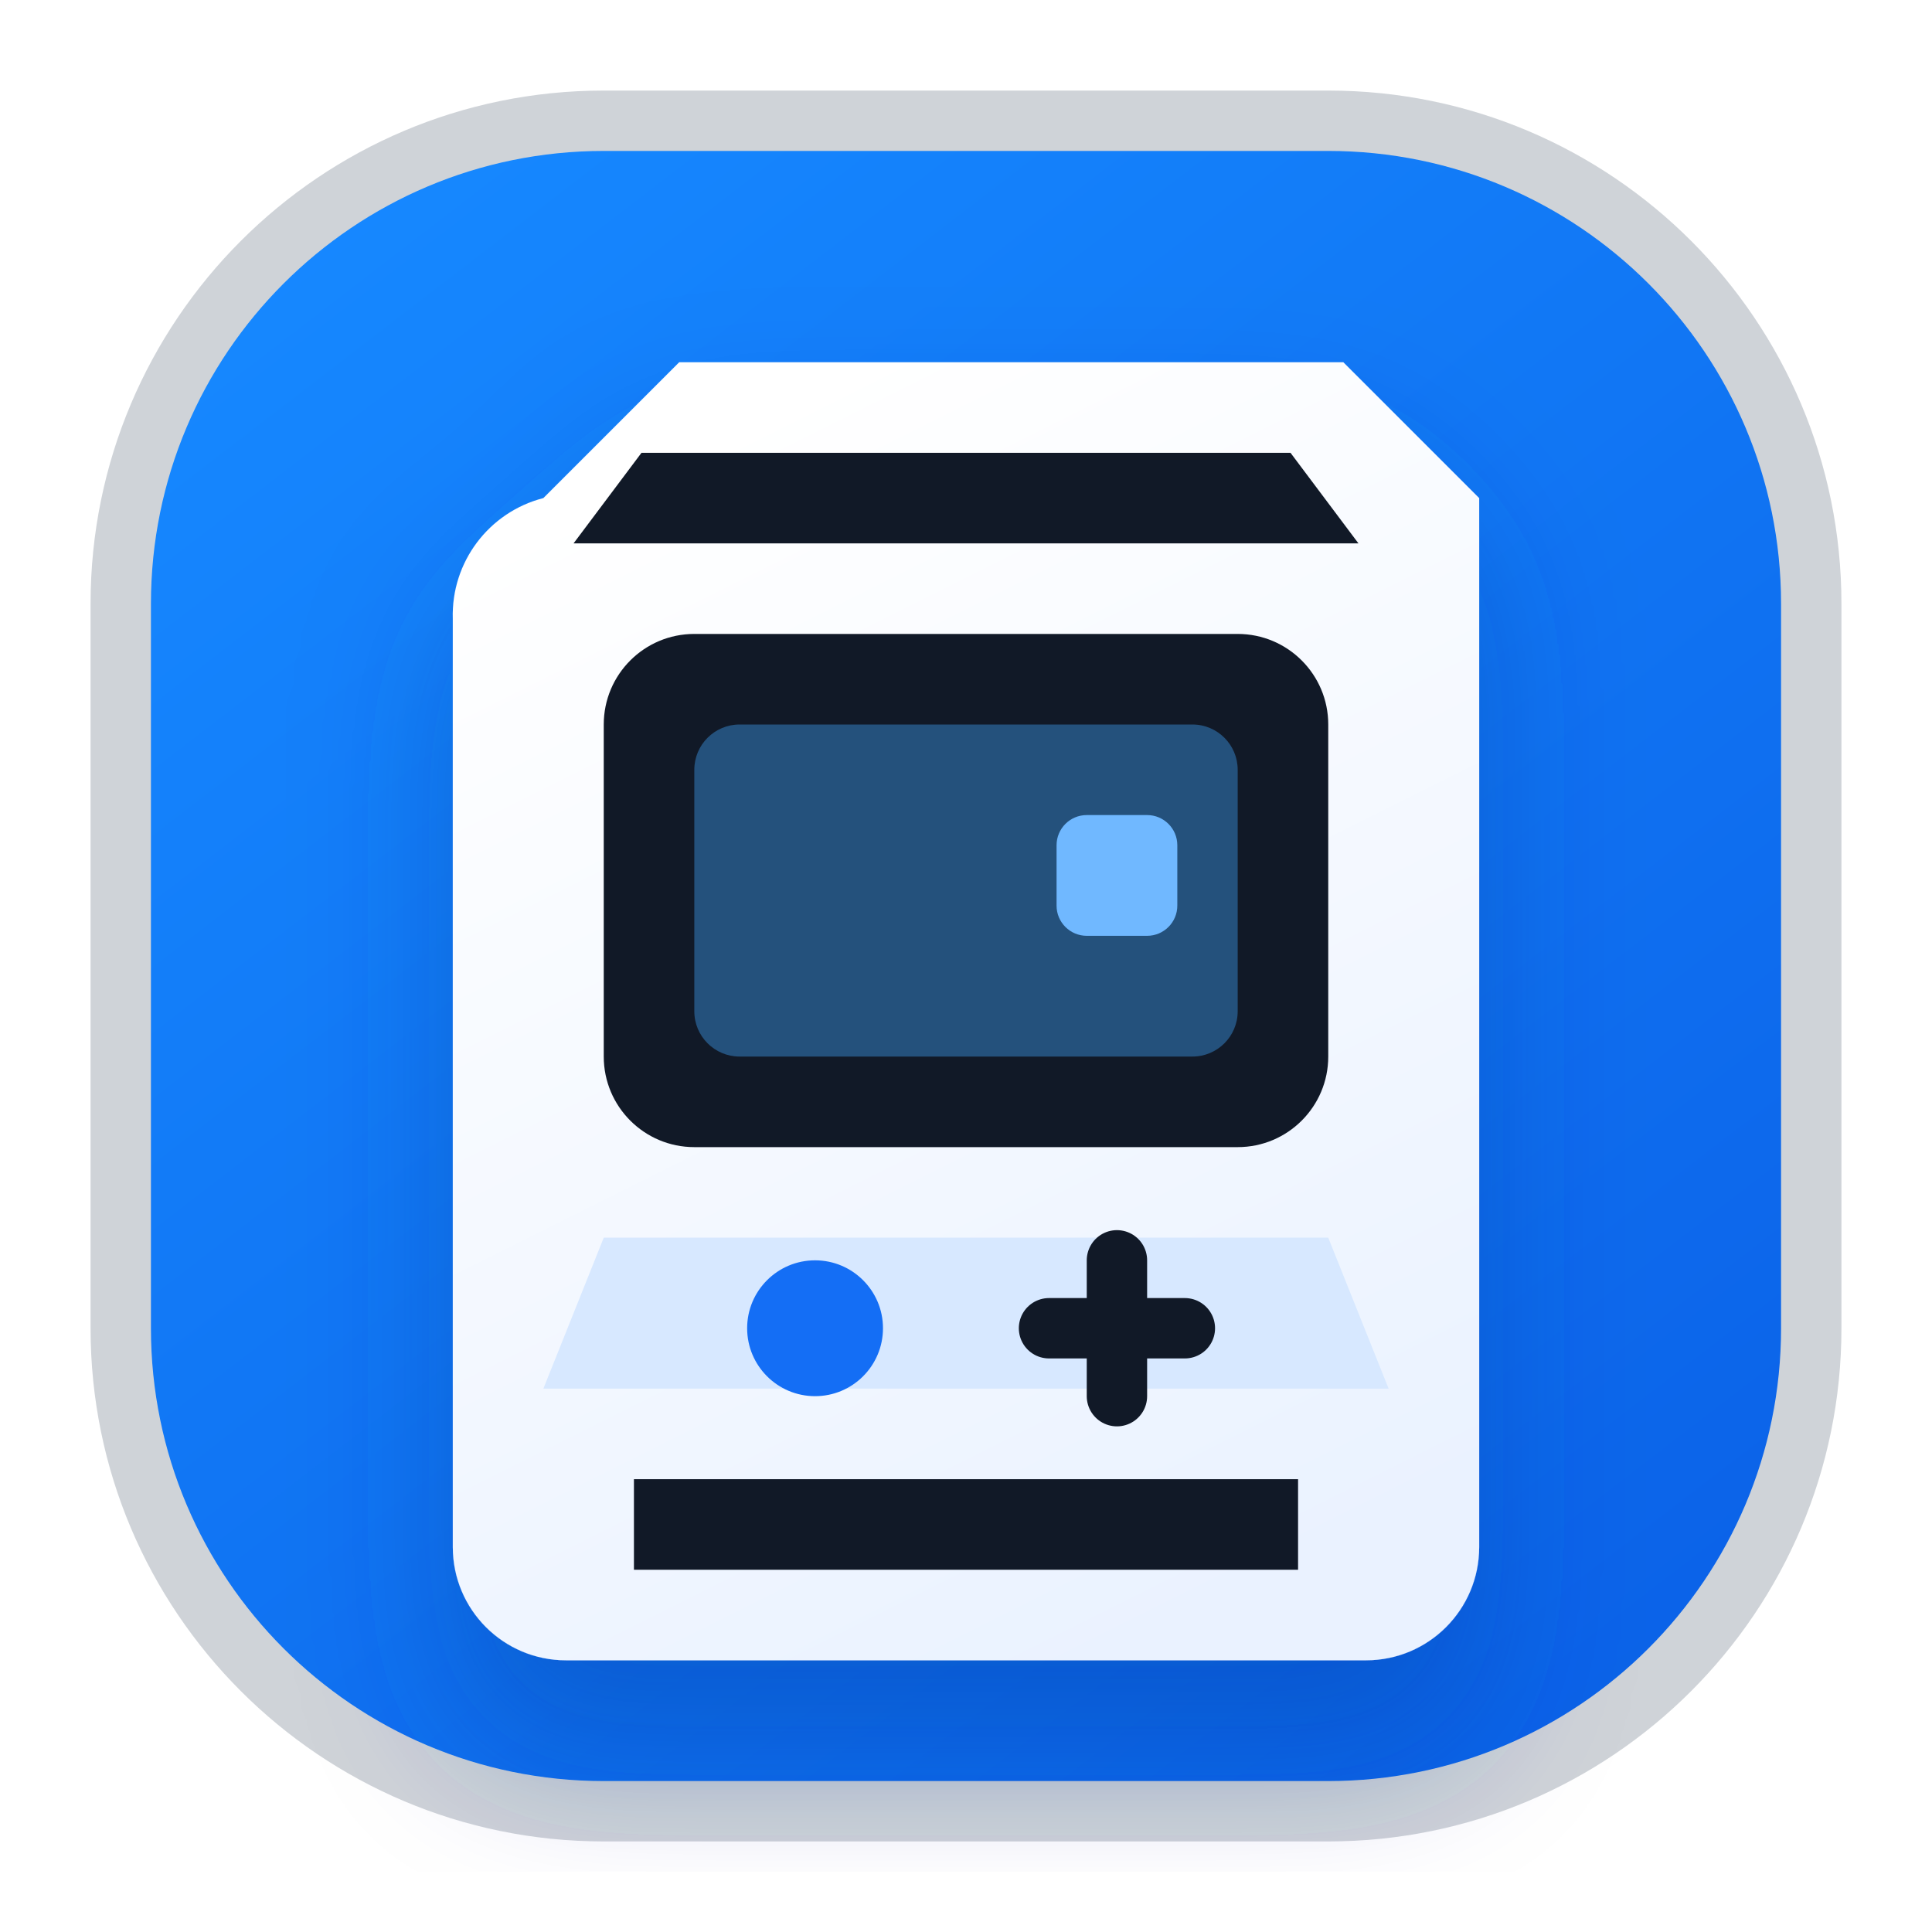
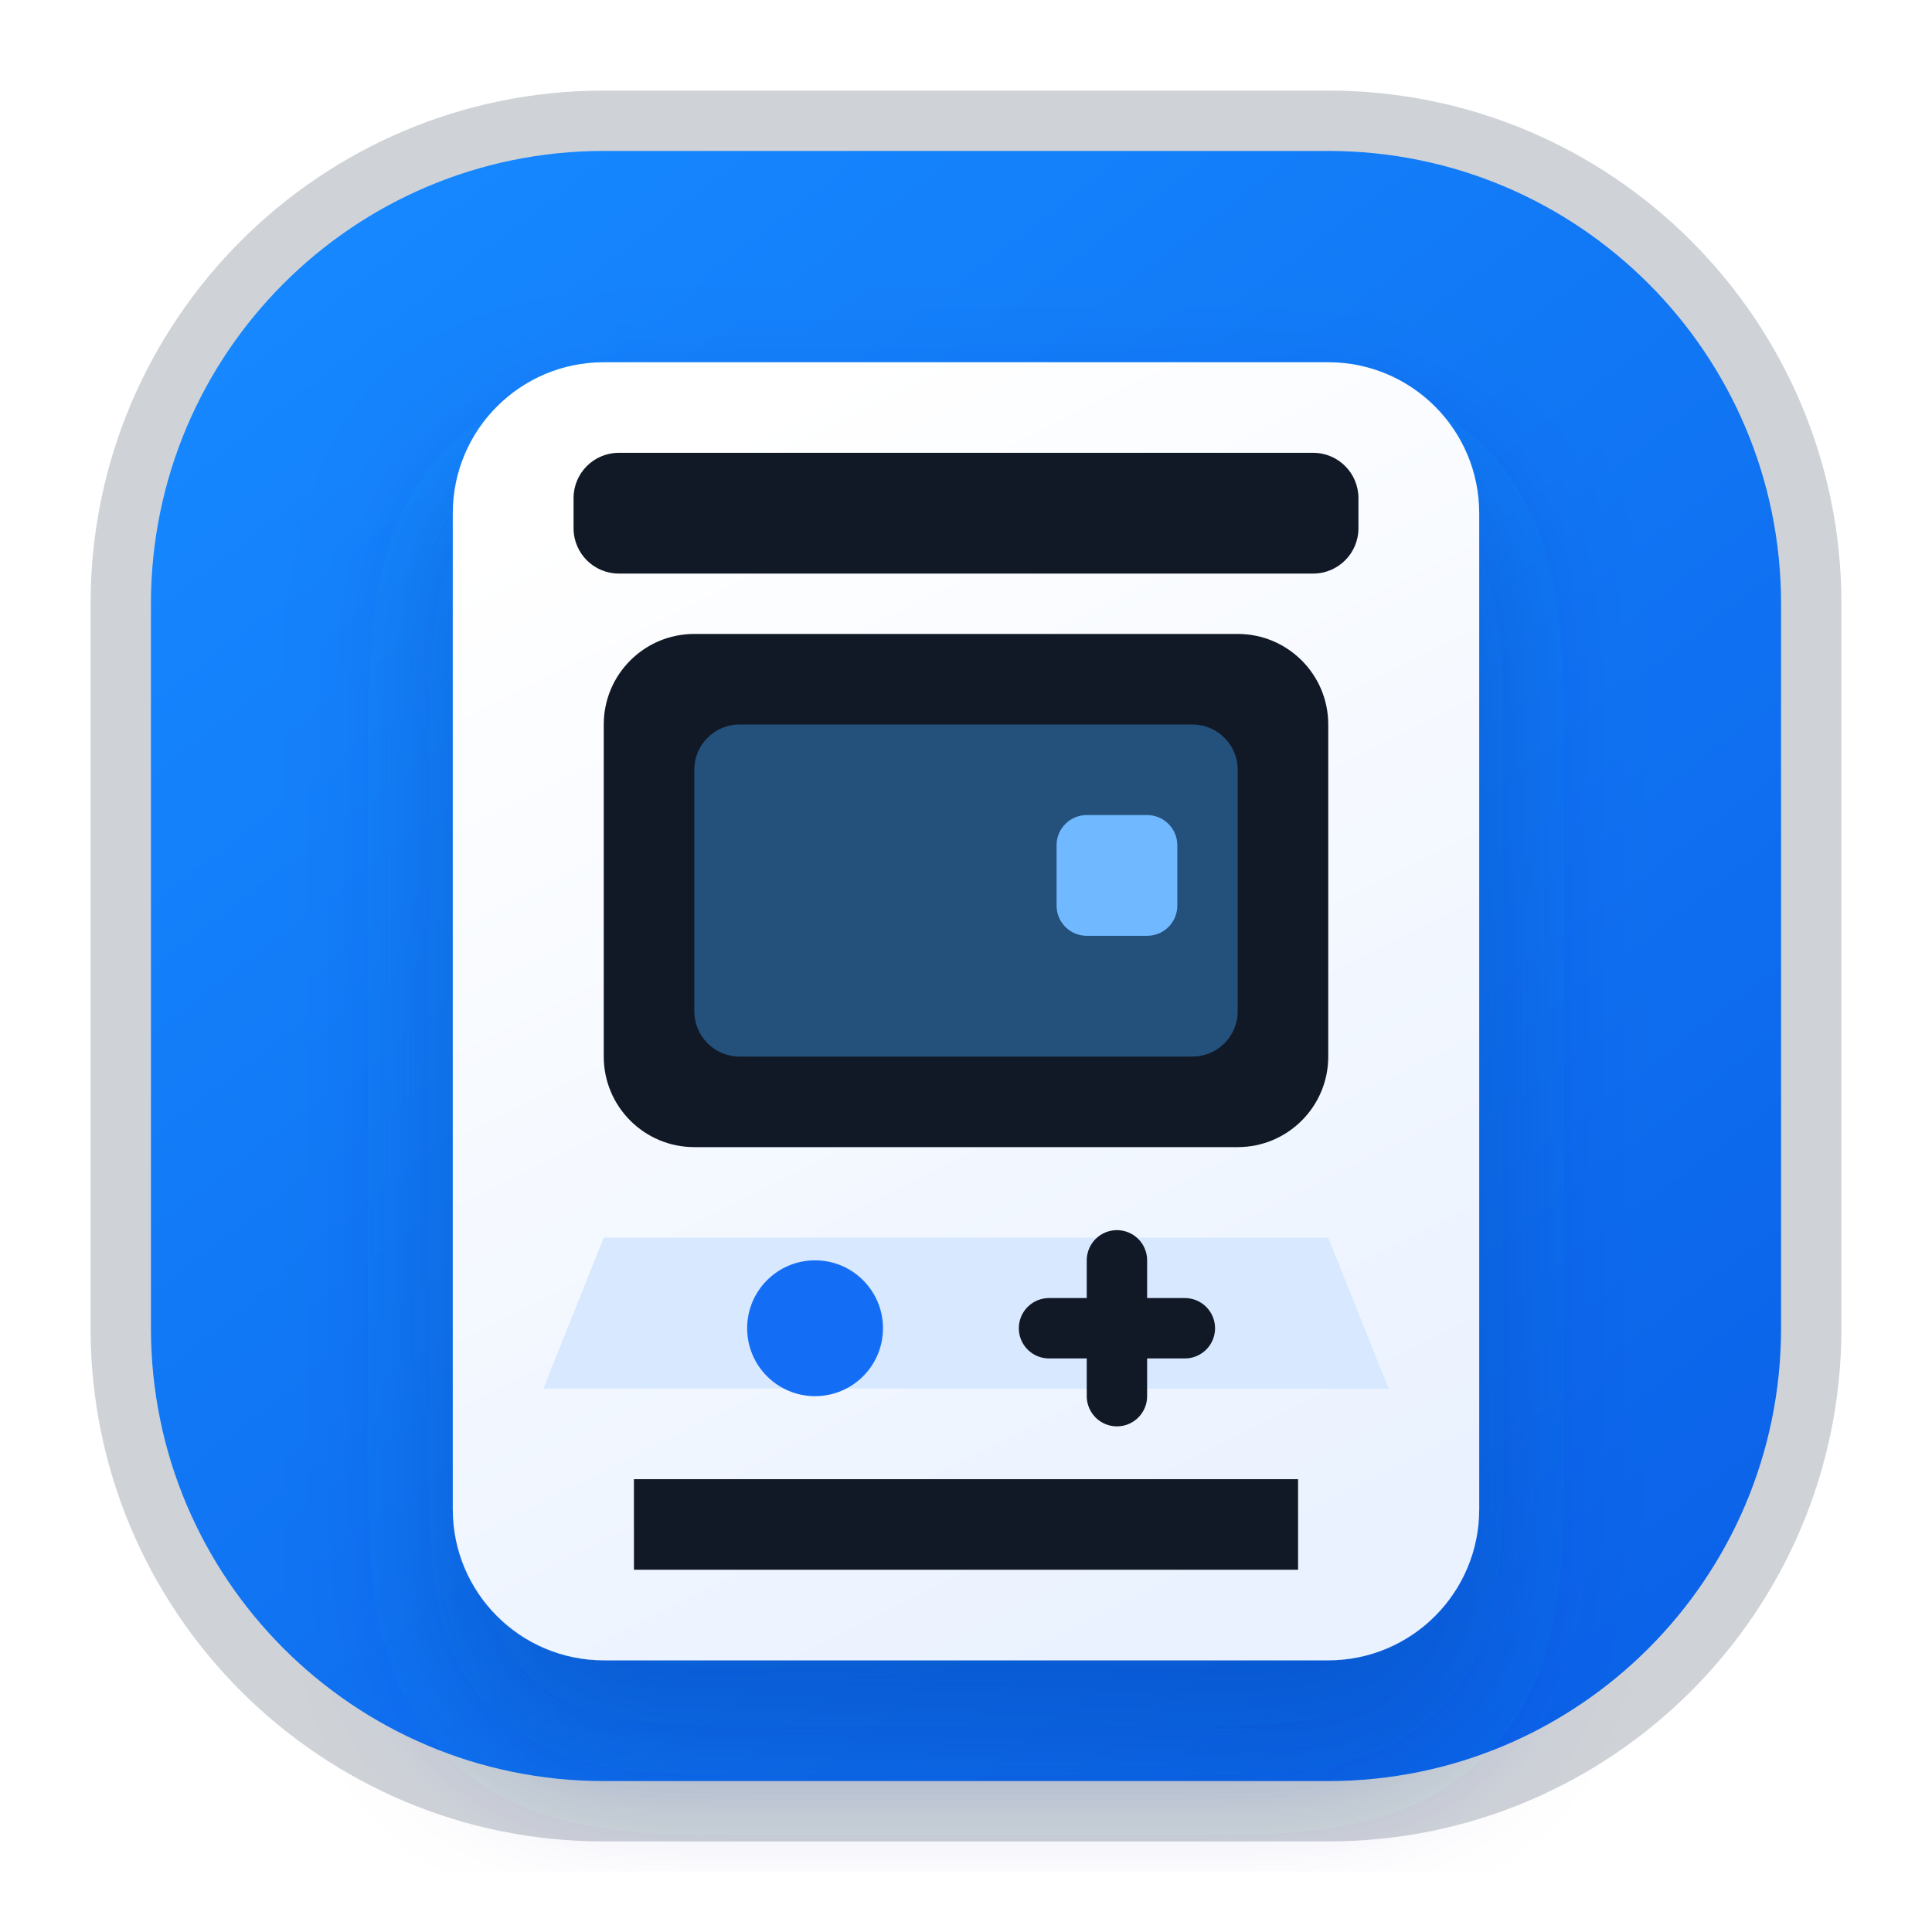
<svg xmlns="http://www.w3.org/2000/svg" viewBox="0 0 64 64" fill="none">
  <defs>
    <linearGradient id="tile" x1="12" y1="6" x2="52" y2="58" gradientUnits="userSpaceOnUse">
      <stop stop-color="#1688FF" />
      <stop offset="1" stop-color="#0B62E8" />
    </linearGradient>
    <linearGradient id="cabinet" x1="24" y1="14" x2="43" y2="52" gradientUnits="userSpaceOnUse">
      <stop stop-color="#FFFFFF" />
      <stop offset="1" stop-color="#EAF2FF" />
    </linearGradient>
    <filter id="shadow" x="4" y="5" width="56" height="57" filterUnits="userSpaceOnUse" color-interpolation-filters="sRGB">
      <feDropShadow dx="0" dy="3" stdDeviation="2.5" flood-color="#063D9C" flood-opacity=".34" />
    </filter>
  </defs>
  <rect x="3" y="3" width="58" height="58" rx="17" fill="#CFD3D8" />
  <rect x="5" y="5" width="54" height="54" rx="15" fill="url(#tile)" />
-   <path d="M18 16.5 22.5 12h22L49 16.5v34.75A3.75 3.75 0 0 1 45.25 55h-26.5A3.75 3.75 0 0 1 15 51.25V20.5A4 4 0 0 1 18 16.5Z" fill="url(#cabinet)" filter="url(#shadow)" />
-   <path d="M19 18h26l-2.25-3H21.25L19 18Z" fill="#111927" />
+   <rect x="15" y="12" width="34" height="43" rx="5" fill="url(#cabinet)" filter="url(#shadow)" />
+   <rect x="19" y="15" width="26" height="4" rx="1.5" fill="#111927" />
  <rect x="20" y="21" width="24" height="17" rx="3" fill="#111927" />
  <rect x="23" y="24" width="18" height="11" rx="1.5" fill="#24517C" />
  <rect x="35" y="27" width="4" height="4" rx="1" fill="#70B8FF" />
  <path d="M20 41h24l2 5H18l2-5Z" fill="#D7E8FF" />
  <circle cx="27" cy="44" r="2.25" fill="#146EF5" />
  <path d="M37 41.75v4.5M34.75 44h4.5" stroke="#111927" stroke-width="2" stroke-linecap="round" />
  <path d="M21 49h22v3H21z" fill="#111927" />
</svg>
